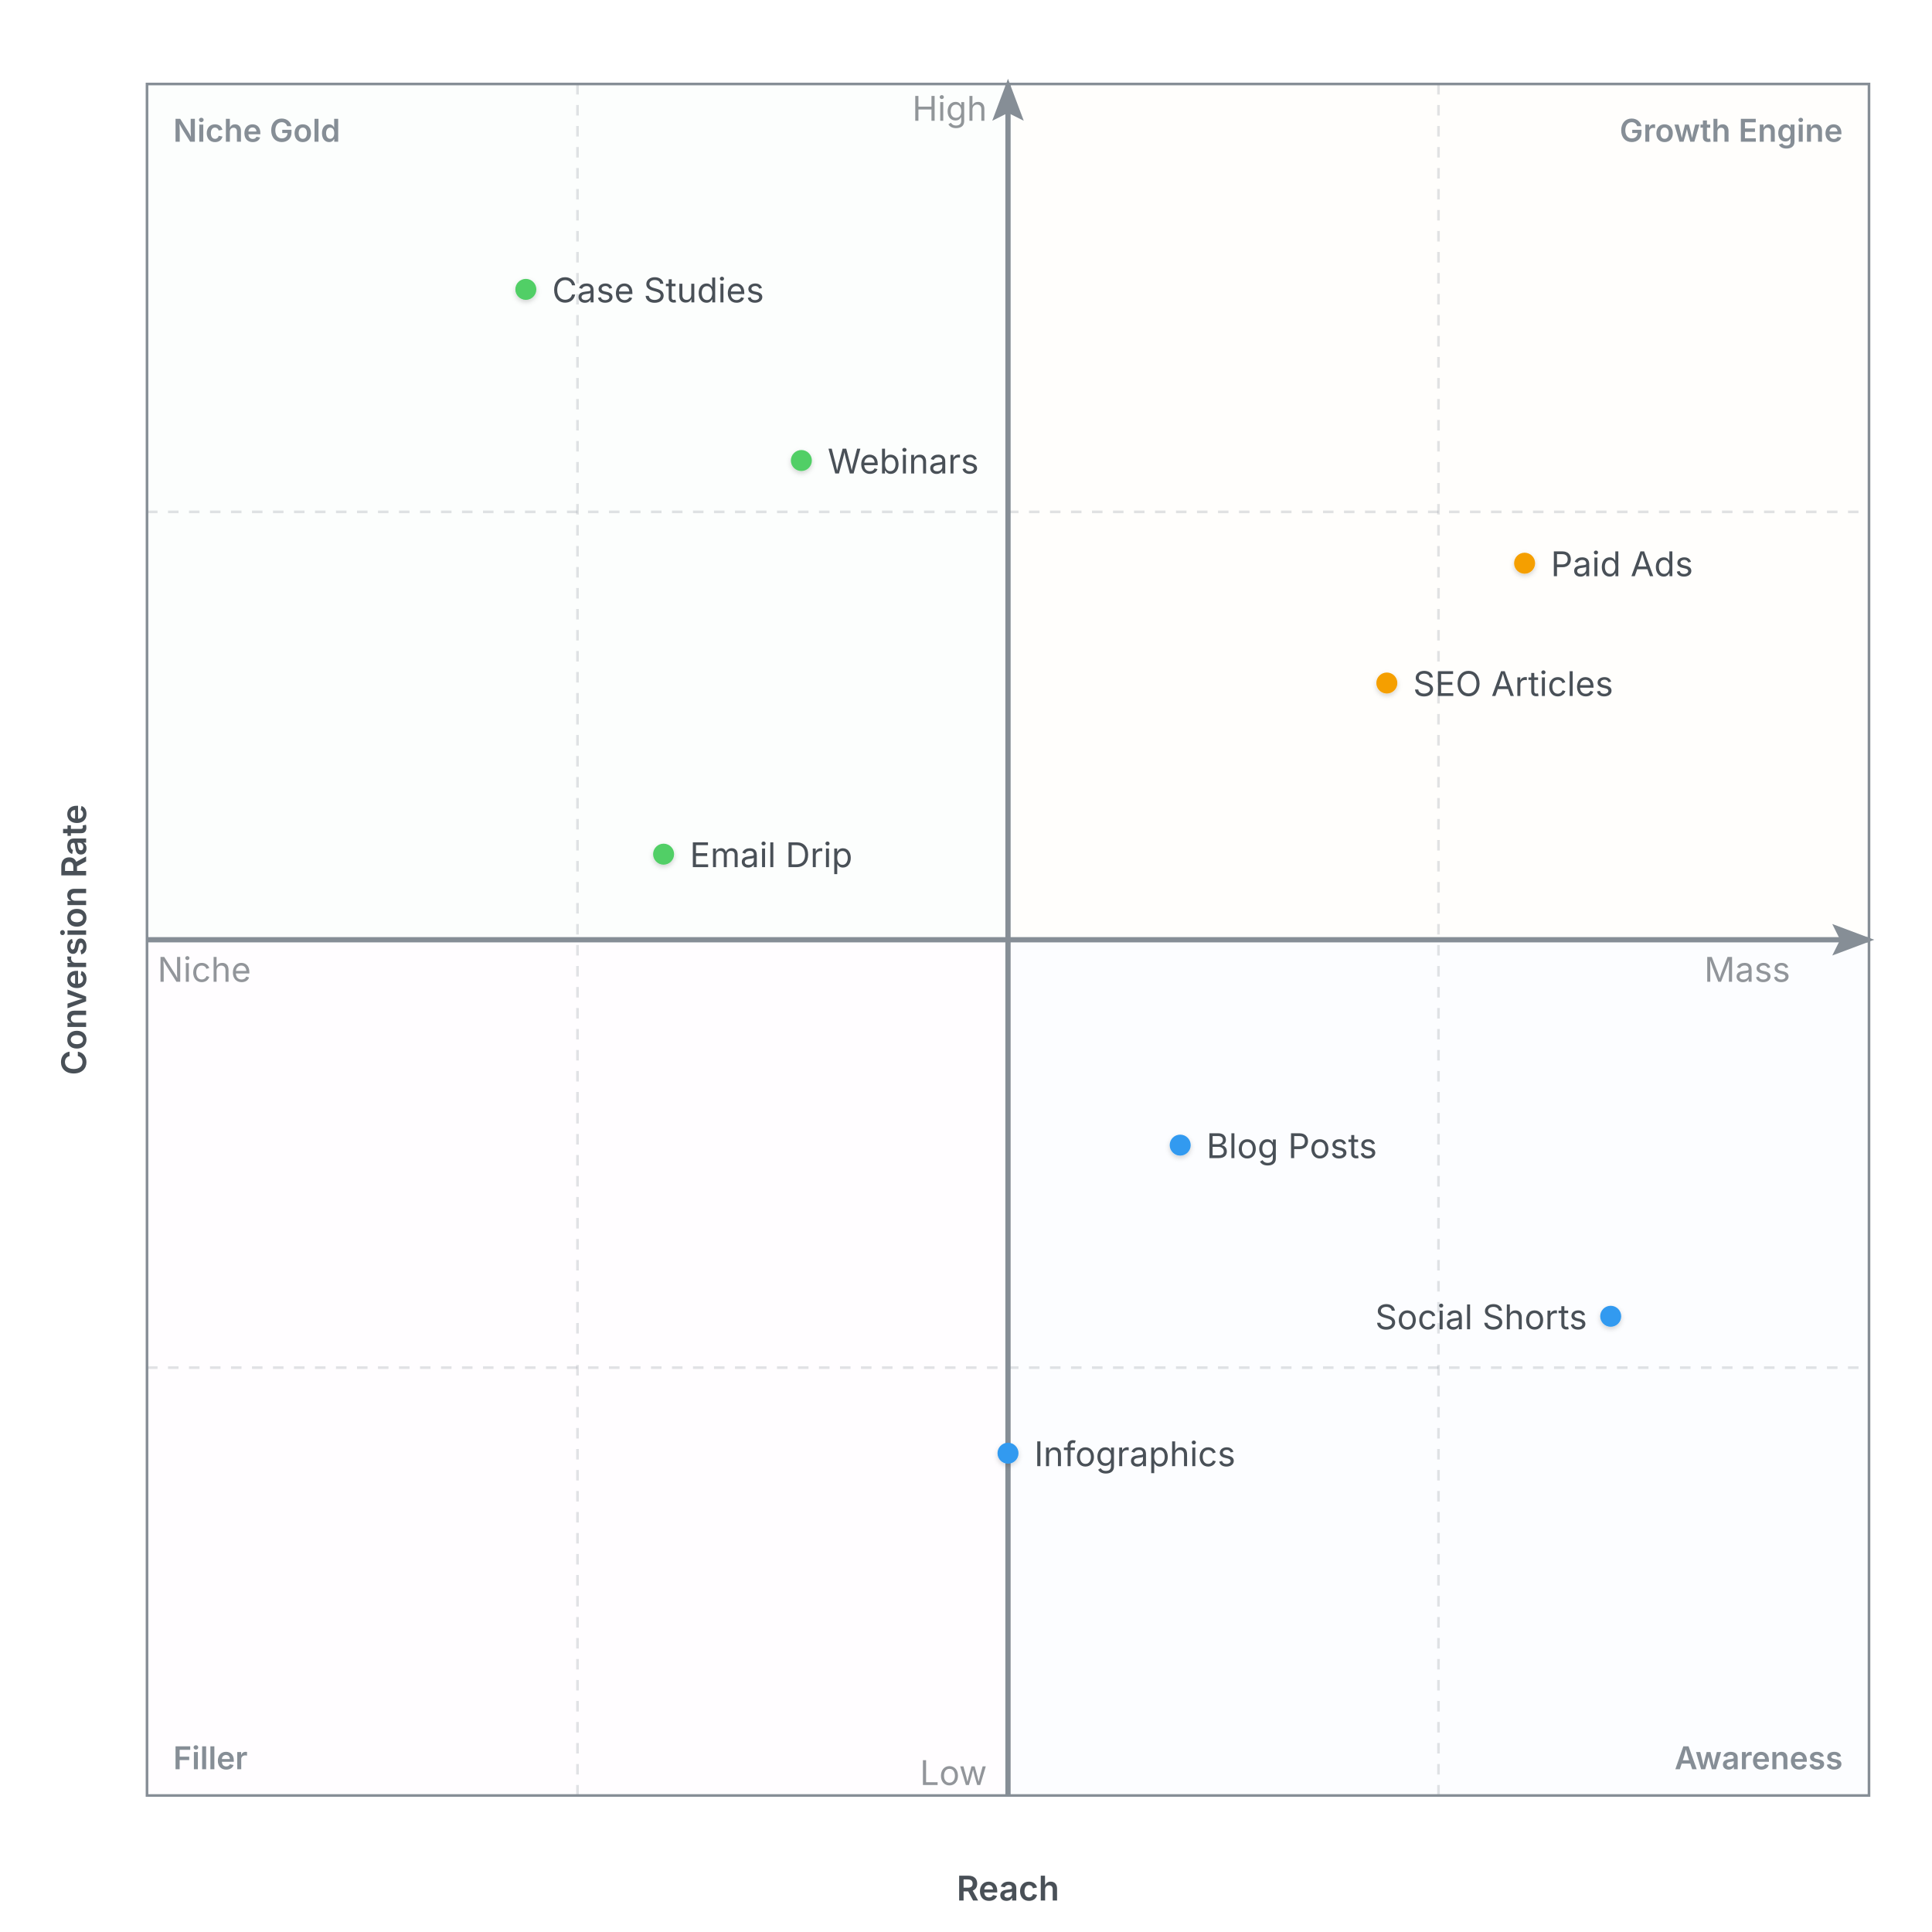
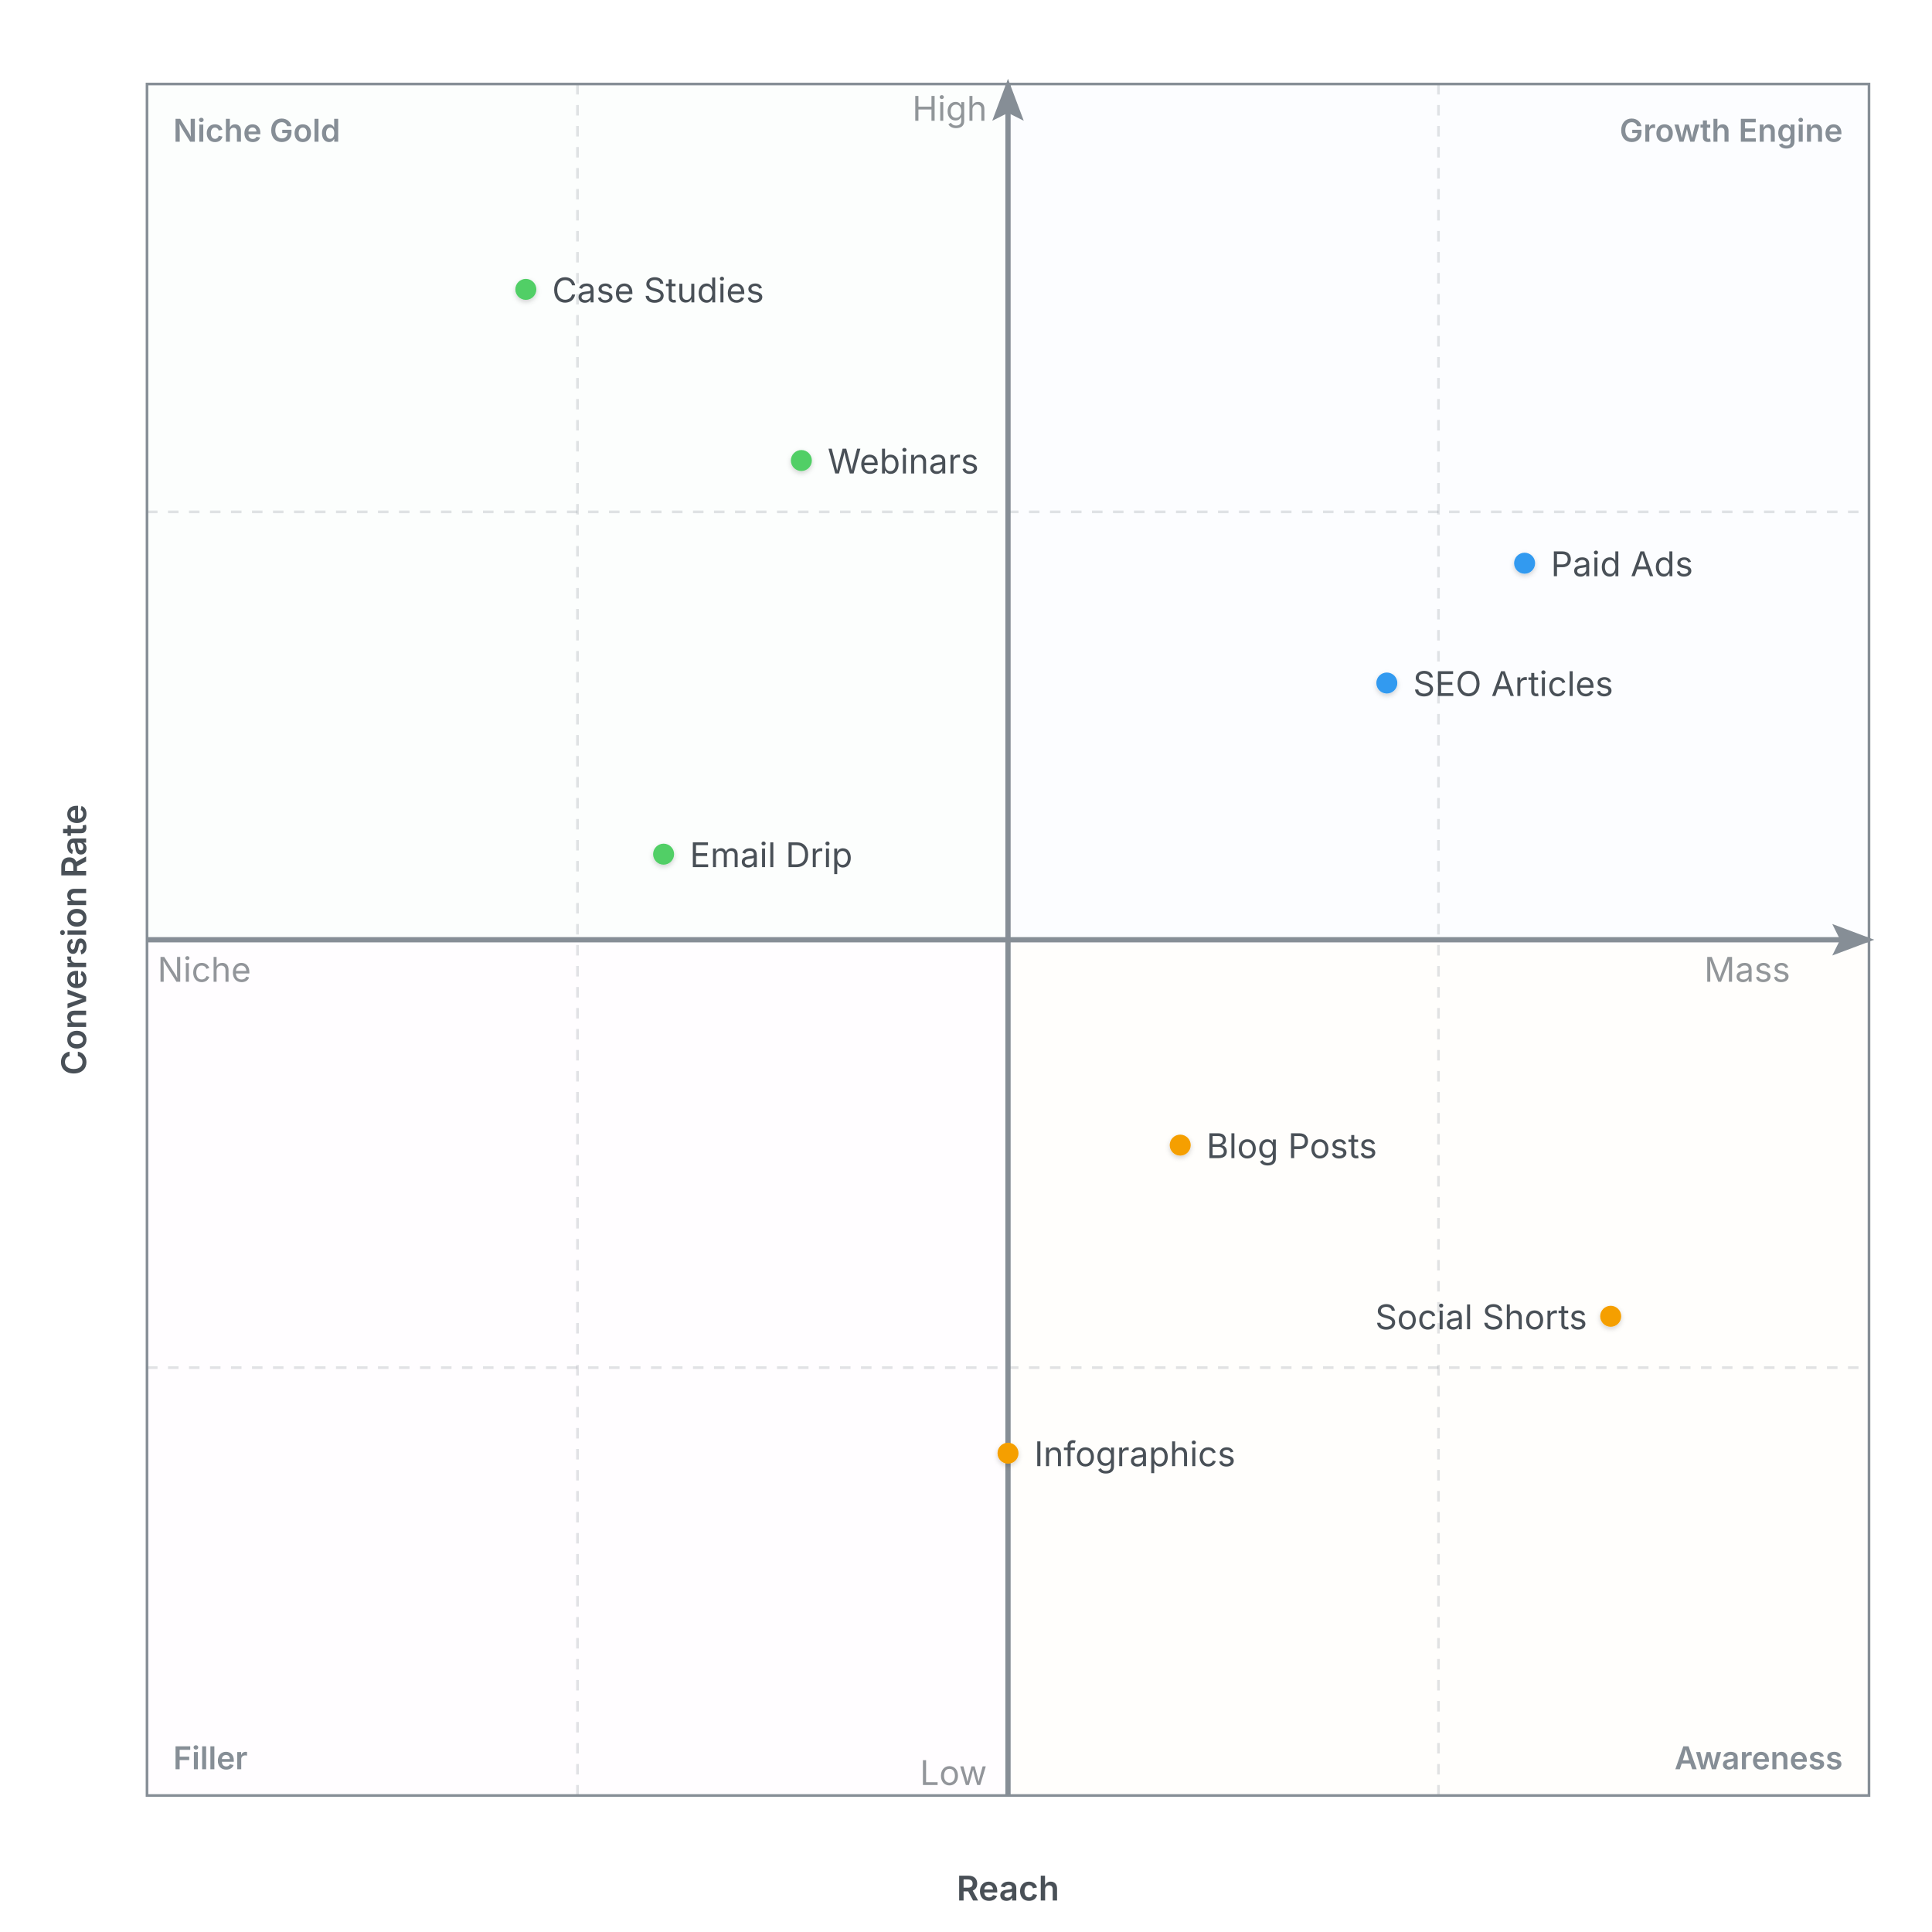
<svg xmlns="http://www.w3.org/2000/svg" width="736" height="736" viewBox="0 0 736 736">
  <g class="quadrant-chart">
    <defs>
      <filter id="qd-1-shadow" x="-40%" y="-40%" width="180%" height="180%">
        <feDropShadow dx="0" dy="0.8" stdDeviation="1" flood-color="rgba(0,0,0,0.18)" />
      </filter>
      <marker id="qd-1-arrow" markerWidth="8" markerHeight="6" refX="7" refY="3" orient="auto" markerUnits="strokeWidth">
        <polygon points="0 0, 8 3, 0 6, 1.5 3" fill="#868e96" />
      </marker>
    </defs>
    <rect x="56" y="32" width="328" height="326" fill="#ebfbee" fill-opacity="0.13" stroke="none" />
-     <rect x="384" y="32" width="328" height="326" fill="#fff7e6" fill-opacity="0.13" stroke="none" />
+     <rect x="384" y="32" width="328" height="326" fill="#e7f5ff" fill-opacity="0.13" stroke="none" />
    <rect x="56" y="358" width="328" height="326" fill="#fdf4ff" fill-opacity="0.13" stroke="none" />
-     <rect x="384" y="358" width="328" height="326" fill="#e7f5ff" fill-opacity="0.13" stroke="none" />
+     <rect x="384" y="358" width="328" height="326" fill="#fff7e6" fill-opacity="0.13" stroke="none" />
    <rect x="56" y="32" width="656" height="652" fill="none" stroke="#868e96" stroke-width="1" />
    <line x1="220" y1="32" x2="220" y2="684" stroke="#868e96" stroke-width="1" stroke-dasharray="4 4" opacity="0.25" />
    <line x1="548" y1="32" x2="548" y2="684" stroke="#868e96" stroke-width="1" stroke-dasharray="4 4" opacity="0.25" />
    <line x1="56" y1="195" x2="712" y2="195" stroke="#868e96" stroke-width="1" stroke-dasharray="4 4" opacity="0.25" />
    <line x1="56" y1="521" x2="712" y2="521" stroke="#868e96" stroke-width="1" stroke-dasharray="4 4" opacity="0.25" />
    <line x1="56" y1="358" x2="712" y2="358" stroke="#868e96" stroke-width="2" marker-end="url(#qd-1-arrow)" />
    <line x1="384" y1="684" x2="384" y2="32" stroke="#868e96" stroke-width="2" marker-end="url(#qd-1-arrow)" />
    <text x="60" y="374" text-anchor="start" font-family="Inter, system-ui, -apple-system, sans-serif" font-size="13" fill="#495057" opacity="0.6">Niche</text>
    <text x="682" y="374" text-anchor="end" font-family="Inter, system-ui, -apple-system, sans-serif" font-size="13" fill="#495057" opacity="0.6">Mass</text>
    <text x="384" y="724" text-anchor="middle" font-family="Inter, system-ui, -apple-system, sans-serif" font-size="13" font-weight="600" fill="#495057">Reach</text>
    <text x="376" y="680" text-anchor="end" font-family="Inter, system-ui, -apple-system, sans-serif" font-size="13" fill="#495057" opacity="0.6">Low</text>
    <text x="376" y="46" text-anchor="end" font-family="Inter, system-ui, -apple-system, sans-serif" font-size="13" fill="#495057" opacity="0.6">High</text>
    <text x="28" y="358" text-anchor="middle" dominant-baseline="middle" font-family="Inter, system-ui, -apple-system, sans-serif" font-size="13" font-weight="600" fill="#495057" transform="rotate(-90, 28, 358)">Conversion Rate</text>
    <text x="66" y="54" text-anchor="start" font-family="Inter, system-ui, -apple-system, sans-serif" font-size="12" font-weight="600" fill="#868e96">Niche Gold</text>
    <text x="702" y="54" text-anchor="end" font-family="Inter, system-ui, -apple-system, sans-serif" font-size="12" font-weight="600" fill="#868e96">Growth Engine</text>
    <text x="66" y="674" text-anchor="start" font-family="Inter, system-ui, -apple-system, sans-serif" font-size="12" font-weight="600" fill="#868e96">Filler</text>
    <text x="702" y="674" text-anchor="end" font-family="Inter, system-ui, -apple-system, sans-serif" font-size="12" font-weight="600" fill="#868e96">Awareness</text>
    <circle cx="200.32" cy="110.24" r="4" fill="#51cf66" stroke="none" filter="url(#qd-1-shadow)" />
    <text x="210.32" y="115.18" text-anchor="start" font-family="Inter, system-ui, -apple-system, sans-serif" font-size="13" fill="#495057">Case Studies</text>
    <circle cx="305.28" cy="175.44" r="4" fill="#51cf66" stroke="none" filter="url(#qd-1-shadow)" />
    <text x="315.28" y="180.38" text-anchor="start" font-family="Inter, system-ui, -apple-system, sans-serif" font-size="13" fill="#495057">Webinars</text>
-     <circle cx="528.32" cy="260.2" r="4" fill="#f59f00" stroke="none" filter="url(#qd-1-shadow)" />
+     <circle cx="528.32" cy="260.2" r="4" fill="#339af0" stroke="none" filter="url(#qd-1-shadow)" />
    <text x="538.32" y="265.14" text-anchor="start" font-family="Inter, system-ui, -apple-system, sans-serif" font-size="13" fill="#495057">SEO Articles</text>
-     <circle cx="613.6" cy="501.44" r="4" fill="#339af0" stroke="none" filter="url(#qd-1-shadow)" />
+     <circle cx="613.6" cy="501.44" r="4" fill="#f59f00" stroke="none" filter="url(#qd-1-shadow)" />
    <text x="604.6" y="506.38" text-anchor="end" font-family="Inter, system-ui, -apple-system, sans-serif" font-size="13" fill="#495057">Social Shorts</text>
    <circle cx="252.8" cy="325.4" r="4" fill="#51cf66" stroke="none" filter="url(#qd-1-shadow)" />
    <text x="262.8" y="330.34" text-anchor="start" font-family="Inter, system-ui, -apple-system, sans-serif" font-size="13" fill="#495057">Email Drip</text>
-     <circle cx="580.8" cy="214.56" r="4" fill="#f59f00" stroke="none" filter="url(#qd-1-shadow)" />
+     <circle cx="580.8" cy="214.56" r="4" fill="#339af0" stroke="none" filter="url(#qd-1-shadow)" />
    <text x="590.8" y="219.5" text-anchor="start" font-family="Inter, system-ui, -apple-system, sans-serif" font-size="13" fill="#495057">Paid Ads</text>
-     <circle cx="449.6" cy="436.24" r="4" fill="#339af0" stroke="none" filter="url(#qd-1-shadow)" />
+     <circle cx="449.6" cy="436.24" r="4" fill="#f59f00" stroke="none" filter="url(#qd-1-shadow)" />
    <text x="459.6" y="441.18" text-anchor="start" font-family="Inter, system-ui, -apple-system, sans-serif" font-size="13" fill="#495057">Blog Posts</text>
-     <circle cx="384" cy="553.6" r="4" fill="#339af0" stroke="none" filter="url(#qd-1-shadow)" />
+     <circle cx="384" cy="553.6" r="4" fill="#f59f00" stroke="none" filter="url(#qd-1-shadow)" />
    <text x="394" y="558.54" text-anchor="start" font-family="Inter, system-ui, -apple-system, sans-serif" font-size="13" fill="#495057">Infographics</text>
  </g>
</svg>
